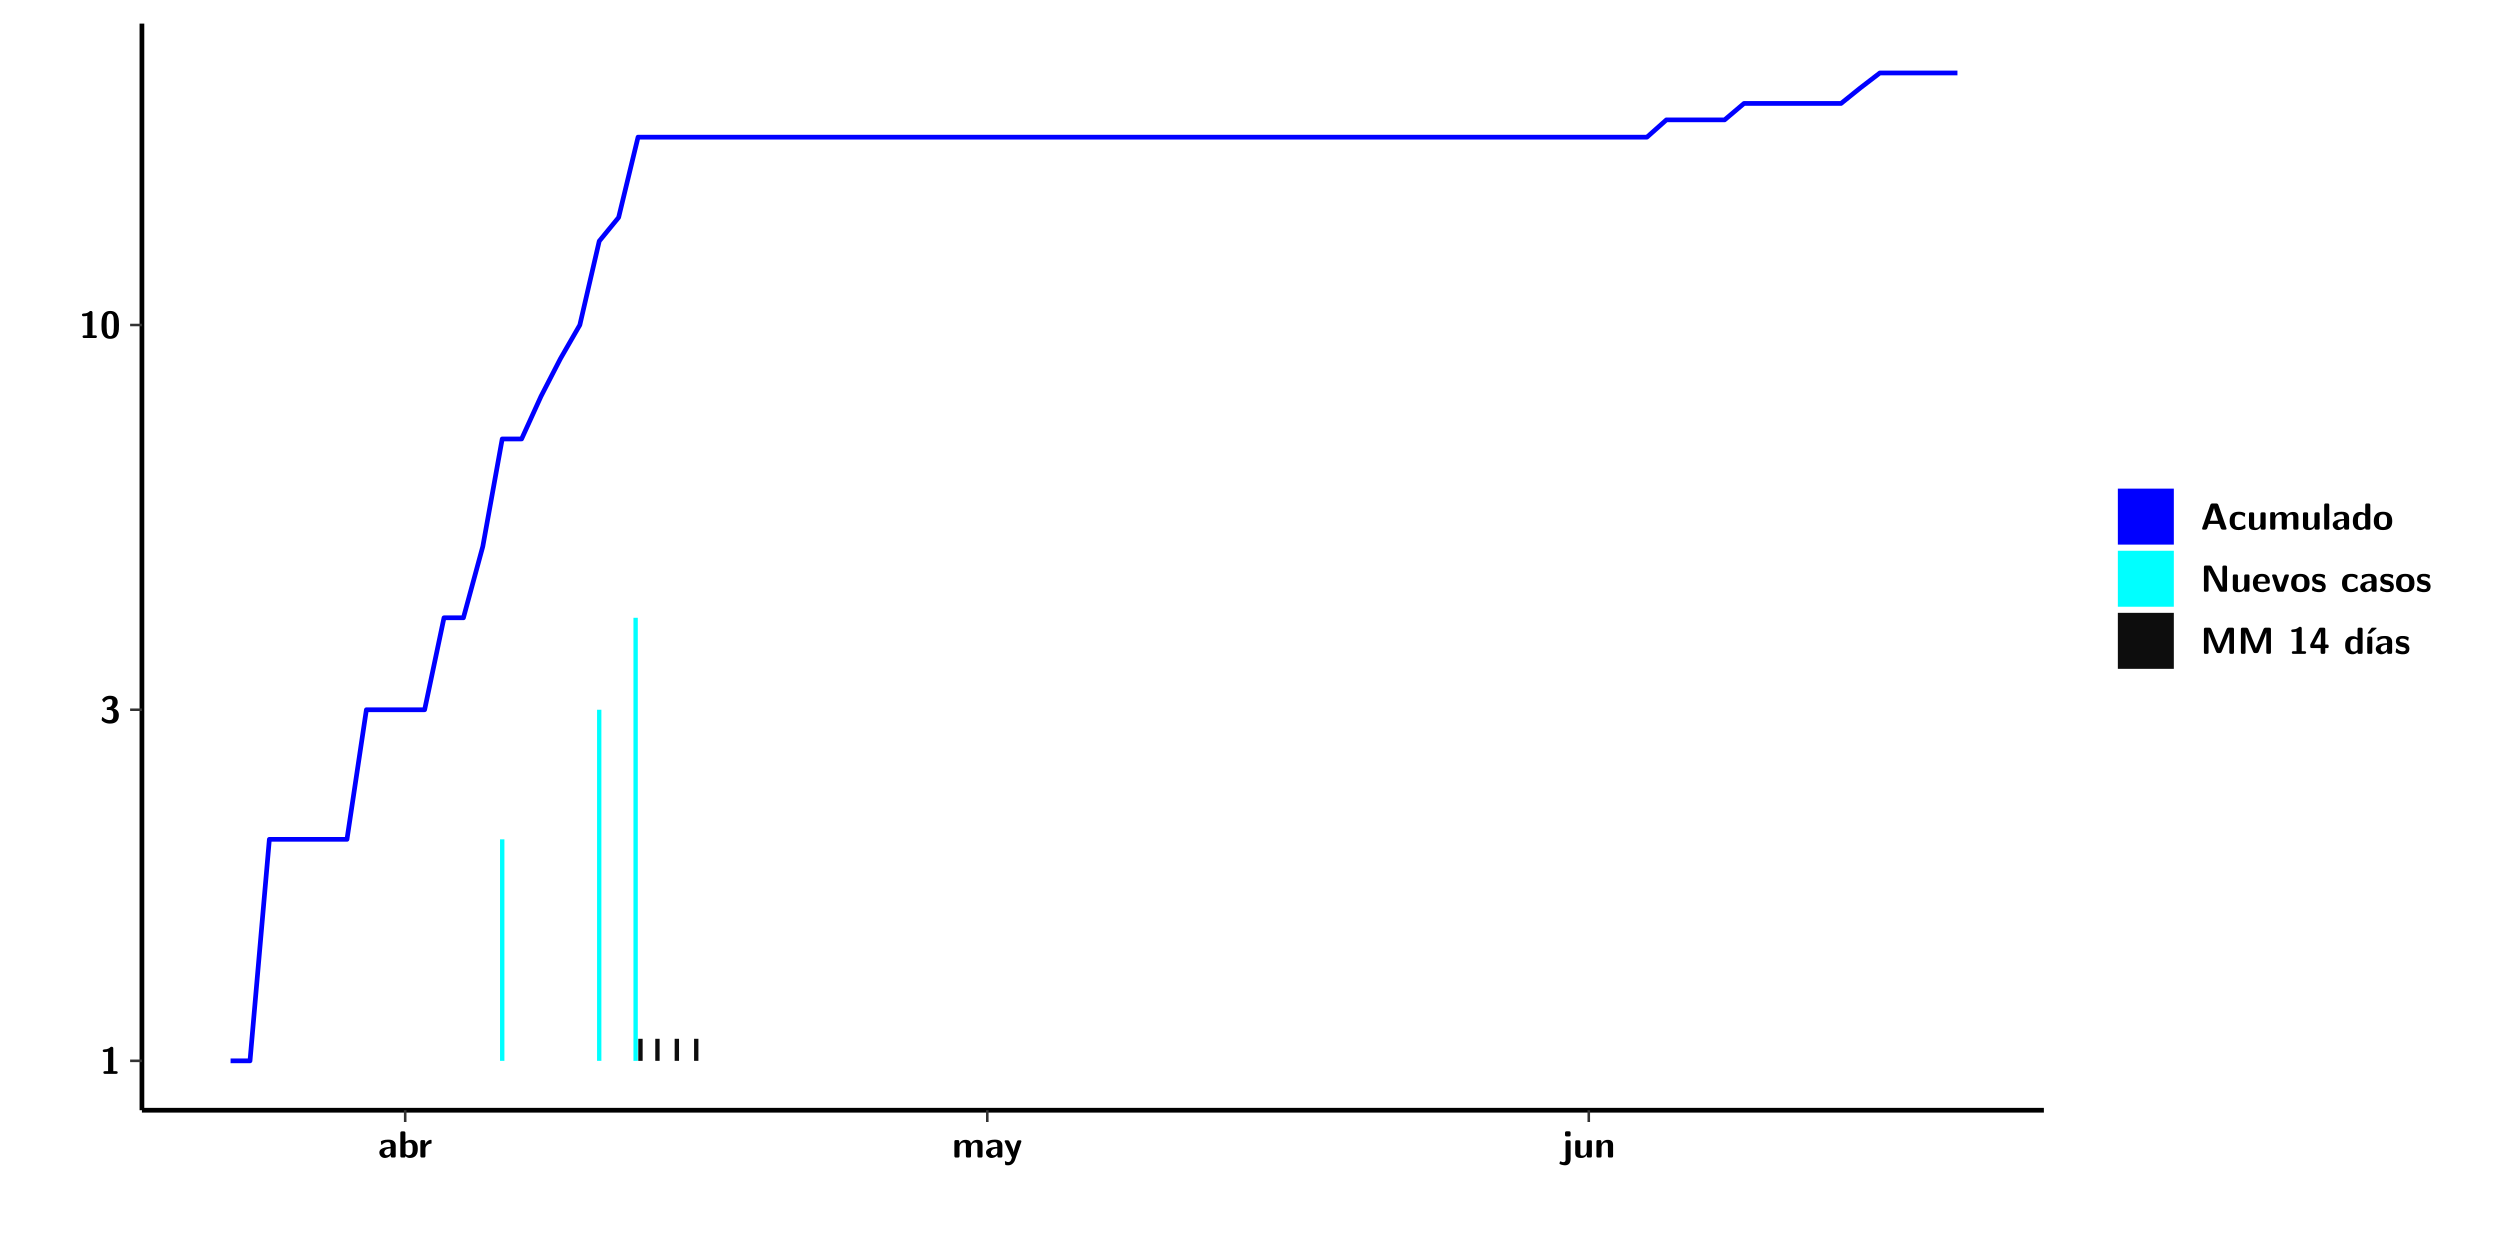
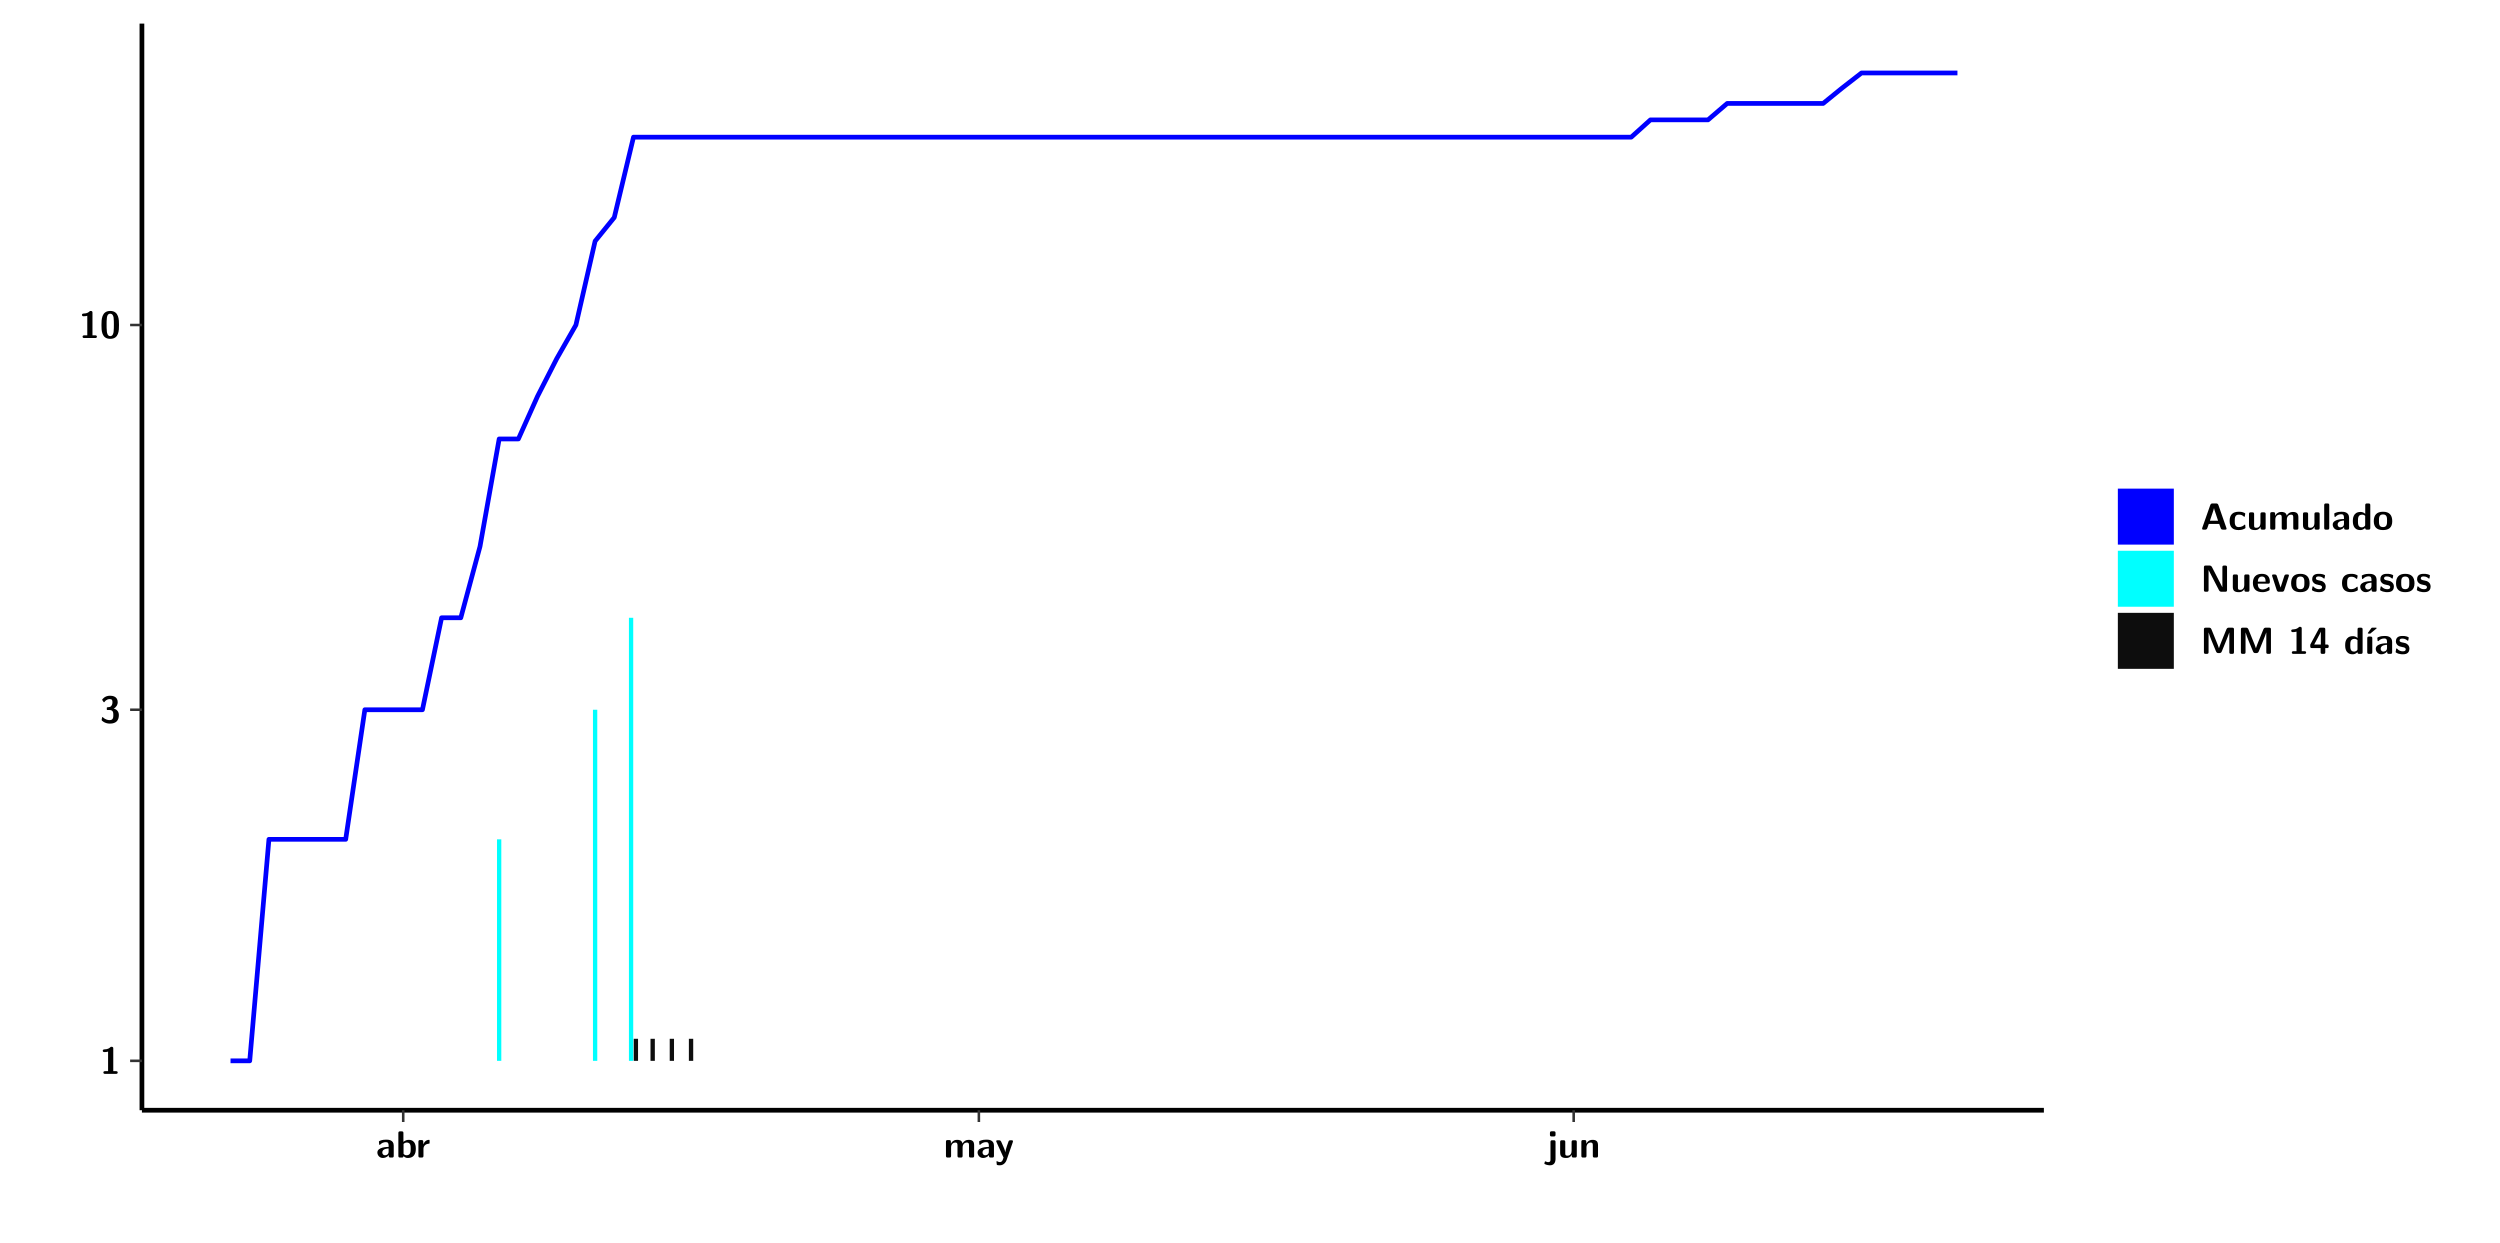
<svg xmlns="http://www.w3.org/2000/svg" xmlns:xlink="http://www.w3.org/1999/xlink" width="579.653pt" height="288pt" viewBox="0 0 579.653 288" version="1.1">
  <defs>
    <g>
      <symbol overflow="visible" id="glyph0-0">
        <path style="stroke:none;" d="" />
      </symbol>
      <symbol overflow="visible" id="glyph0-1">
        <path style="stroke:none;" d="M 3.109 -5.859 C 3.109 -6.016 3.109 -6.281 2.719 -6.281 C 2.547 -6.281 2.516 -6.266 2.406 -6.156 C 2.25 -6.016 1.922 -5.688 1.047 -5.672 C 0.891 -5.672 0.672 -5.609 0.672 -5.359 C 0.672 -5.047 0.969 -5.047 1.094 -5.047 C 1.344 -5.047 1.656 -5.078 1.906 -5.156 L 1.906 -0.625 L 1.234 -0.625 C 1.109 -0.625 0.812 -0.625 0.812 -0.312 C 0.812 0 1.109 0 1.234 0 L 3.719 0 C 3.828 0 4.141 0 4.141 -0.312 C 4.141 -0.625 3.828 -0.625 3.719 -0.625 L 3.109 -0.625 Z M 3.109 -5.859 " />
      </symbol>
      <symbol overflow="visible" id="glyph0-2">
        <path style="stroke:none;" d="M 0.844 -4.859 C 0.906 -4.766 0.953 -4.766 0.969 -4.766 C 1.031 -4.766 1.047 -4.797 1.094 -4.859 C 1.547 -5.5 2.172 -5.5 2.281 -5.5 C 2.844 -5.5 2.922 -5.203 2.922 -4.781 C 2.922 -4.656 2.922 -4.234 2.641 -3.906 C 2.438 -3.656 2.219 -3.641 1.953 -3.625 C 1.859 -3.609 1.688 -3.609 1.672 -3.578 C 1.609 -3.562 1.609 -3.5 1.609 -3.359 L 1.609 -3.203 C 1.609 -2.984 1.609 -2.969 1.844 -2.969 L 2.219 -2.969 C 3.031 -2.969 3.125 -2.469 3.125 -1.797 C 3.125 -1.203 3.062 -0.625 2.266 -0.625 C 1.984 -0.625 1.328 -0.688 0.75 -1.25 C 0.672 -1.328 0.656 -1.328 0.625 -1.328 C 0.531 -1.328 0.516 -1.25 0.516 -1.234 C 0.516 -1.234 0.406 -0.672 0.406 -0.625 C 0.406 -0.516 1.156 0.188 2.312 0.188 C 3.812 0.188 4.406 -0.609 4.406 -1.781 C 4.406 -2.562 3.984 -3.109 3.203 -3.297 C 3.906 -3.688 4.141 -4.266 4.141 -4.766 C 4.141 -6.156 2.891 -6.281 2.328 -6.281 C 1.125 -6.281 0.531 -5.422 0.531 -5.344 C 0.531 -5.297 0.594 -5.219 0.594 -5.219 Z M 0.844 -4.859 " />
      </symbol>
      <symbol overflow="visible" id="glyph0-3">
        <path style="stroke:none;" d="M 4.438 -3 C 4.438 -4.203 4.438 -6.281 2.406 -6.281 C 0.375 -6.281 0.375 -4.219 0.375 -3 C 0.375 -1.812 0.375 0.188 2.406 0.188 C 4.438 0.188 4.438 -1.781 4.438 -3 Z M 2.406 -0.438 C 1.75 -0.438 1.656 -1.25 1.625 -1.484 C 1.562 -1.953 1.562 -2.766 1.562 -3.125 C 1.562 -3.641 1.562 -4.203 1.625 -4.641 C 1.641 -4.875 1.734 -5.641 2.406 -5.641 C 3.047 -5.641 3.156 -4.906 3.188 -4.734 C 3.25 -4.281 3.25 -3.594 3.25 -3.125 C 3.25 -2.625 3.25 -1.953 3.188 -1.469 C 3.156 -1.234 3.062 -0.438 2.406 -0.438 Z M 2.406 -0.438 " />
      </symbol>
      <symbol overflow="visible" id="glyph0-4">
        <path style="stroke:none;" d="M 4.062 -2.766 C 4.062 -4.156 2.734 -4.156 2.297 -4.156 C 1.891 -4.156 1.453 -4.125 0.859 -3.891 C 0.672 -3.797 0.625 -3.781 0.625 -3.688 C 0.625 -3.625 0.688 -3.109 0.688 -3.047 C 0.703 -2.984 0.75 -2.938 0.812 -2.938 C 0.844 -2.938 0.875 -2.969 0.906 -3 C 1.281 -3.391 1.719 -3.578 2.266 -3.578 C 2.734 -3.578 2.875 -3.297 2.875 -2.781 L 2.875 -2.469 C 2.562 -2.469 0.266 -2.453 0.266 -1.172 C 0.266 -0.547 0.766 0.094 1.531 0.094 C 1.828 0.094 2.484 0.016 2.906 -0.594 L 2.906 -0.422 C 2.906 -0.141 2.969 0 3.328 0 L 3.641 0 C 3.984 0 4.062 -0.109 4.062 -0.422 Z M 2.875 -1.344 C 2.875 -0.531 2.047 -0.531 2.016 -0.531 C 1.641 -0.531 1.406 -0.844 1.406 -1.188 C 1.406 -2.047 2.625 -2.109 2.875 -2.109 Z M 2.875 -1.344 " />
      </symbol>
      <symbol overflow="visible" id="glyph0-5">
        <path style="stroke:none;" d="M 1.703 -5.656 C 1.703 -5.938 1.641 -6.078 1.281 -6.078 L 0.953 -6.078 C 0.641 -6.078 0.531 -5.984 0.531 -5.656 L 0.531 -0.422 C 0.531 -0.109 0.625 0 0.953 0 L 1.312 0 C 1.453 0 1.719 0 1.734 -0.344 C 2.125 0.094 2.578 0.094 2.719 0.094 C 4.578 0.094 4.578 -1.594 4.578 -2.031 C 4.578 -2.453 4.578 -4.109 2.938 -4.109 C 2.219 -4.109 1.781 -3.703 1.703 -3.625 Z M 1.734 -3.172 C 1.844 -3.281 2.109 -3.484 2.5 -3.484 C 3.391 -3.484 3.391 -2.672 3.391 -2.016 C 3.391 -1.375 3.391 -0.531 2.406 -0.531 C 2.047 -0.531 1.828 -0.75 1.734 -0.875 Z M 1.734 -3.172 " />
      </symbol>
      <symbol overflow="visible" id="glyph0-6">
        <path style="stroke:none;" d="M 1.703 -2.016 C 1.703 -2.844 2.391 -3.188 2.938 -3.219 C 3.109 -3.234 3.125 -3.234 3.125 -3.469 L 3.125 -3.875 C 3.125 -4.047 3.125 -4.109 2.969 -4.109 C 2.719 -4.109 2.078 -4.031 1.672 -3.078 L 1.656 -3.078 L 1.656 -3.641 C 1.656 -3.922 1.594 -4.062 1.234 -4.062 L 0.953 -4.062 C 0.641 -4.062 0.531 -3.969 0.531 -3.641 L 0.531 -0.422 C 0.531 -0.109 0.625 0 0.953 0 L 1.281 0 C 1.609 0 1.703 -0.109 1.703 -0.422 Z M 1.703 -2.016 " />
      </symbol>
      <symbol overflow="visible" id="glyph0-7">
        <path style="stroke:none;" d="M 7.062 -2.844 C 7.062 -3.75 6.672 -4.109 5.781 -4.109 C 5.156 -4.109 4.688 -3.828 4.359 -3.25 C 4.219 -4.078 3.484 -4.109 3.109 -4.109 C 2.938 -4.109 2.578 -4.109 2.188 -3.828 C 1.906 -3.625 1.734 -3.344 1.672 -3.203 L 1.672 -3.641 C 1.672 -3.922 1.609 -4.062 1.25 -4.062 L 0.953 -4.062 C 0.625 -4.062 0.531 -3.969 0.531 -3.641 L 0.531 -0.422 C 0.531 -0.109 0.625 0 0.953 0 L 1.297 0 C 1.625 0 1.719 -0.109 1.719 -0.422 L 1.719 -2.359 C 1.719 -3.141 2.25 -3.484 2.688 -3.484 C 3.109 -3.484 3.203 -3.297 3.203 -2.828 L 3.203 -0.422 C 3.203 -0.109 3.297 0 3.625 0 L 3.969 0 C 4.297 0 4.391 -0.109 4.391 -0.422 L 4.391 -2.359 C 4.391 -3.141 4.922 -3.484 5.359 -3.484 C 5.781 -3.484 5.875 -3.297 5.875 -2.828 L 5.875 -0.422 C 5.875 -0.109 5.969 0 6.297 0 L 6.641 0 C 6.984 0 7.062 -0.109 7.062 -0.422 Z M 7.062 -2.844 " />
      </symbol>
      <symbol overflow="visible" id="glyph0-8">
        <path style="stroke:none;" d="M 4.109 -3.609 C 4.141 -3.719 4.141 -3.734 4.141 -3.781 C 4.141 -4.016 3.906 -4.016 3.797 -4.016 L 3.609 -4.016 C 3.469 -4.016 3.266 -4.016 3.141 -3.812 C 3.109 -3.766 2.406 -1.828 2.359 -1.25 L 2.344 -1.25 C 2.312 -1.672 1.953 -2.484 1.562 -3.328 C 1.328 -3.891 1.266 -4.016 0.828 -4.016 L 0.594 -4.016 C 0.469 -4.016 0.25 -4.016 0.25 -3.781 C 0.25 -3.75 0.281 -3.688 0.297 -3.641 L 1.953 0 C 1.891 0.188 1.859 0.281 1.828 0.375 C 1.734 0.656 1.578 1.047 1.109 1.047 C 0.812 1.047 0.609 0.922 0.516 0.875 C 0.469 0.844 0.453 0.828 0.422 0.828 C 0.391 0.828 0.312 0.859 0.312 0.969 C 0.312 1.031 0.375 1.641 0.391 1.672 C 0.469 1.781 0.953 1.797 1.094 1.797 C 2.172 1.797 2.609 0.766 2.672 0.547 Z M 4.109 -3.609 " />
      </symbol>
      <symbol overflow="visible" id="glyph0-9">
        <path style="stroke:none;" d="M 1.969 -5.672 C 1.969 -5.953 1.906 -6.094 1.547 -6.094 L 1.094 -6.094 C 0.766 -6.094 0.672 -5.984 0.672 -5.672 L 0.672 -5.312 C 0.672 -5.031 0.734 -4.891 1.094 -4.891 L 1.547 -4.891 C 1.875 -4.891 1.969 -5 1.969 -5.312 Z M 0.797 0.484 C 0.797 0.703 0.797 1.062 0.25 1.062 C 0.156 1.062 -0.094 1.031 -0.266 0.922 C -0.359 0.875 -0.375 0.875 -0.406 0.875 C -0.484 0.875 -0.5 0.922 -0.547 1.094 C -0.609 1.281 -0.625 1.359 -0.625 1.391 C -0.625 1.547 0.109 1.797 0.656 1.797 C 1.625 1.797 1.969 1.141 1.969 0.281 L 1.969 -3.594 C 1.969 -3.875 1.906 -4.016 1.547 -4.016 L 1.219 -4.016 C 0.891 -4.016 0.797 -3.906 0.797 -3.594 Z M 0.797 0.484 " />
      </symbol>
      <symbol overflow="visible" id="glyph0-10">
        <path style="stroke:none;" d="M 4.391 -3.594 C 4.391 -3.875 4.328 -4.016 3.969 -4.016 L 3.609 -4.016 C 3.281 -4.016 3.188 -3.906 3.188 -3.594 L 3.188 -1.516 C 3.188 -0.938 2.891 -0.438 2.266 -0.438 C 1.766 -0.438 1.719 -0.562 1.719 -1.031 L 1.719 -3.594 C 1.719 -3.875 1.656 -4.016 1.297 -4.016 L 0.953 -4.016 C 0.625 -4.016 0.531 -3.922 0.531 -3.594 L 0.531 -1.109 C 0.531 -0.172 1.031 0.094 1.953 0.094 C 2.188 0.094 2.812 0.094 3.219 -0.656 L 3.219 -0.422 C 3.219 -0.141 3.281 0 3.641 0 L 3.969 0 C 4.297 0 4.391 -0.109 4.391 -0.422 Z M 4.391 -3.594 " />
      </symbol>
      <symbol overflow="visible" id="glyph0-11">
        <path style="stroke:none;" d="M 4.391 -2.844 C 4.391 -3.75 4 -4.109 3.109 -4.109 C 2.188 -4.109 1.781 -3.438 1.672 -3.203 L 1.672 -3.641 C 1.672 -3.922 1.609 -4.062 1.25 -4.062 L 0.953 -4.062 C 0.625 -4.062 0.531 -3.969 0.531 -3.641 L 0.531 -0.422 C 0.531 -0.109 0.625 0 0.953 0 L 1.297 0 C 1.625 0 1.719 -0.109 1.719 -0.422 L 1.719 -2.359 C 1.719 -3.125 2.219 -3.484 2.688 -3.484 C 3.109 -3.484 3.188 -3.281 3.188 -2.828 L 3.188 -0.422 C 3.188 -0.141 3.25 0 3.609 0 L 3.969 0 C 4.297 0 4.391 -0.109 4.391 -0.422 Z M 4.391 -2.844 " />
      </symbol>
      <symbol overflow="visible" id="glyph0-12">
        <path style="stroke:none;" d="M 4.156 -5.703 C 4.031 -6.078 3.766 -6.078 3.594 -6.078 L 2.828 -6.078 C 2.641 -6.078 2.391 -6.078 2.266 -5.703 L 0.406 -0.406 C 0.375 -0.297 0.375 -0.281 0.375 -0.234 C 0.375 0 0.594 0 0.703 0 L 1.031 0 C 1.188 0 1.453 0 1.578 -0.344 L 1.922 -1.328 L 4.344 -1.328 L 4.641 -0.484 C 4.75 -0.172 4.812 0 5.234 0 L 5.703 0 C 5.828 0 6.047 0 6.047 -0.234 C 6.047 -0.281 6.047 -0.297 6 -0.406 Z M 2.812 -3.938 C 2.938 -4.328 3.062 -4.656 3.125 -4.969 L 3.141 -4.969 C 3.188 -4.766 3.188 -4.75 3.25 -4.547 L 4.078 -2.078 L 2.188 -2.078 Z M 2.812 -3.938 " />
      </symbol>
      <symbol overflow="visible" id="glyph0-13">
        <path style="stroke:none;" d="M 4 -0.438 C 4 -0.531 3.969 -0.938 3.953 -1.047 C 3.953 -1.078 3.938 -1.172 3.844 -1.172 C 3.812 -1.172 3.797 -1.172 3.703 -1.078 C 3.562 -0.953 3.141 -0.594 2.422 -0.594 C 1.516 -0.594 1.516 -1.469 1.516 -2.031 C 1.516 -2.75 1.562 -3.484 2.453 -3.484 C 3.031 -3.484 3.266 -3.344 3.578 -3.078 C 3.688 -2.984 3.703 -2.984 3.734 -2.984 C 3.828 -2.984 3.844 -3.062 3.844 -3.094 C 3.859 -3.172 3.953 -3.656 3.953 -3.703 C 3.953 -3.781 3.891 -3.812 3.75 -3.891 C 3.328 -4.078 3.062 -4.156 2.453 -4.156 C 1.141 -4.156 0.328 -3.547 0.328 -2.016 C 0.328 -0.562 1.078 0.094 2.406 0.094 C 2.641 0.094 3.172 0.094 3.75 -0.203 C 4 -0.344 4 -0.344 4 -0.438 Z M 4 -0.438 " />
      </symbol>
      <symbol overflow="visible" id="glyph0-14">
        <path style="stroke:none;" d="M 1.703 -5.656 C 1.703 -5.938 1.641 -6.078 1.281 -6.078 L 0.953 -6.078 C 0.641 -6.078 0.531 -5.984 0.531 -5.656 L 0.531 -0.422 C 0.531 -0.109 0.625 0 0.953 0 L 1.281 0 C 1.609 0 1.703 -0.109 1.703 -0.422 Z M 1.703 -5.656 " />
      </symbol>
      <symbol overflow="visible" id="glyph0-15">
        <path style="stroke:none;" d="M 4.375 -5.656 C 4.375 -5.938 4.312 -6.078 3.953 -6.078 L 3.625 -6.078 C 3.297 -6.078 3.203 -5.969 3.203 -5.656 L 3.203 -3.672 C 2.812 -4.047 2.375 -4.109 2.109 -4.109 C 0.328 -4.109 0.328 -2.422 0.328 -2 C 0.328 -1.594 0.328 0.094 2.062 0.094 C 2.422 0.094 2.812 -0.016 3.188 -0.406 C 3.188 -0.094 3.297 0 3.609 0 L 3.953 0 C 4.281 0 4.375 -0.109 4.375 -0.422 Z M 3.188 -1.094 C 3.188 -0.953 3.188 -0.875 2.922 -0.688 C 2.703 -0.547 2.5 -0.531 2.406 -0.531 C 1.516 -0.531 1.516 -1.344 1.516 -2 C 1.516 -2.656 1.516 -3.484 2.5 -3.484 C 2.75 -3.484 2.984 -3.391 3.188 -3.203 Z M 3.188 -1.094 " />
      </symbol>
      <symbol overflow="visible" id="glyph0-16">
        <path style="stroke:none;" d="M 4.547 -1.969 C 4.547 -3.406 3.844 -4.156 2.406 -4.156 C 0.953 -4.156 0.266 -3.391 0.266 -1.969 C 0.266 -0.547 1.031 0.094 2.406 0.094 C 3.781 0.094 4.547 -0.531 4.547 -1.969 Z M 2.406 -0.594 C 1.469 -0.594 1.469 -1.375 1.469 -2.078 C 1.469 -2.75 1.469 -3.531 2.406 -3.531 C 3.344 -3.531 3.344 -2.766 3.344 -2.078 C 3.344 -1.391 3.344 -0.594 2.406 -0.594 Z M 2.406 -0.594 " />
      </symbol>
      <symbol overflow="visible" id="glyph0-17">
        <path style="stroke:none;" d="M 2.656 -5.734 C 2.469 -6.078 2.203 -6.078 2.031 -6.078 L 1.219 -6.078 C 0.906 -6.078 0.797 -5.984 0.797 -5.656 L 0.797 -0.422 C 0.797 -0.109 0.891 0 1.219 0 L 1.453 0 C 1.781 0 1.875 -0.109 1.875 -0.422 L 1.875 -5.016 L 1.891 -5.016 L 4.297 -0.344 C 4.484 0 4.75 0 4.922 0 L 5.734 0 C 6.062 0 6.156 -0.109 6.156 -0.422 L 6.156 -5.656 C 6.156 -5.938 6.094 -6.078 5.734 -6.078 L 5.5 -6.078 C 5.156 -6.078 5.078 -5.969 5.078 -5.656 L 5.078 -1.062 L 5.062 -1.062 Z M 2.656 -5.734 " />
      </symbol>
      <symbol overflow="visible" id="glyph0-18">
        <path style="stroke:none;" d="M 3.781 -1.875 C 3.984 -1.875 4.203 -1.891 4.203 -2.281 C 4.203 -3.406 3.672 -4.156 2.359 -4.156 C 0.969 -4.156 0.266 -3.375 0.266 -2.047 C 0.266 -0.609 1.109 0.094 2.484 0.094 C 2.812 0.094 3.312 0.047 3.891 -0.234 C 4.078 -0.328 4.141 -0.359 4.141 -0.469 C 4.141 -0.531 4.125 -0.781 4.109 -0.844 C 4.078 -1.125 4.062 -1.125 3.984 -1.125 C 3.953 -1.125 3.938 -1.125 3.844 -1.047 C 3.328 -0.594 2.797 -0.531 2.516 -0.531 C 1.531 -0.531 1.422 -1.312 1.391 -1.875 Z M 1.406 -2.344 C 1.422 -2.875 1.609 -3.531 2.359 -3.531 C 3.062 -3.531 3.203 -3.031 3.219 -2.344 Z M 1.406 -2.344 " />
      </symbol>
      <symbol overflow="visible" id="glyph0-19">
        <path style="stroke:none;" d="M 4.109 -3.609 C 4.141 -3.719 4.141 -3.75 4.141 -3.766 C 4.141 -4.016 3.922 -4.016 3.797 -4.016 L 3.609 -4.016 C 3.25 -4.016 3.141 -3.891 3.062 -3.641 L 2.203 -0.984 L 1.328 -3.641 C 1.266 -3.828 1.203 -4.016 0.781 -4.016 L 0.578 -4.016 C 0.453 -4.016 0.234 -4.016 0.234 -3.766 C 0.234 -3.75 0.234 -3.719 0.266 -3.609 L 1.312 -0.375 C 1.438 0 1.703 0 1.859 0 L 2.5 0 C 2.672 0 2.938 0 3.062 -0.375 Z M 4.109 -3.609 " />
      </symbol>
      <symbol overflow="visible" id="glyph0-20">
        <path style="stroke:none;" d="M 3.469 -1.234 C 3.469 -1.734 3.203 -2.031 3.047 -2.172 C 2.703 -2.484 2.391 -2.547 2.031 -2.609 C 1.547 -2.703 1.188 -2.766 1.188 -3.109 C 1.188 -3.469 1.484 -3.547 1.828 -3.547 C 2.406 -3.547 2.719 -3.328 2.953 -3.125 C 3.047 -3.047 3.062 -3.047 3.094 -3.047 C 3.188 -3.047 3.203 -3.125 3.203 -3.156 C 3.219 -3.219 3.312 -3.719 3.312 -3.766 C 3.312 -3.906 2.844 -4.031 2.75 -4.062 C 2.406 -4.156 2.125 -4.156 1.891 -4.156 C 1.5 -4.156 0.328 -4.156 0.328 -2.906 C 0.328 -2.484 0.516 -2.219 0.75 -2 C 1.062 -1.734 1.406 -1.672 1.906 -1.562 C 2.156 -1.531 2.609 -1.453 2.609 -1.062 C 2.609 -0.656 2.266 -0.594 1.922 -0.594 C 1.531 -0.594 1.047 -0.703 0.625 -1.188 C 0.594 -1.234 0.562 -1.266 0.516 -1.266 C 0.422 -1.266 0.406 -1.188 0.391 -1.125 C 0.375 -1.016 0.266 -0.516 0.266 -0.422 C 0.266 -0.266 0.922 -0.062 0.922 -0.047 C 1.406 0.094 1.766 0.094 1.922 0.094 C 2.359 0.094 3.469 0.062 3.469 -1.234 Z M 3.469 -1.234 " />
      </symbol>
      <symbol overflow="visible" id="glyph0-21">
        <path style="stroke:none;" d="M 4.859 -2.859 C 4.688 -2.422 4.359 -1.609 4.281 -1.312 C 4.203 -1.625 3.844 -2.484 3.656 -2.953 L 2.531 -5.719 C 2.391 -6.078 2.109 -6.078 1.953 -6.078 L 1.219 -6.078 C 0.906 -6.078 0.797 -5.984 0.797 -5.656 L 0.797 -0.422 C 0.797 -0.109 0.891 0 1.219 0 L 1.453 0 C 1.781 0 1.875 -0.109 1.875 -0.422 L 1.875 -4.953 L 1.891 -4.953 C 1.984 -4.562 2.375 -3.578 2.578 -3.062 L 3.609 -0.562 C 3.766 -0.188 3.969 -0.188 4.266 -0.188 C 4.562 -0.188 4.781 -0.188 4.938 -0.562 L 6.062 -3.328 C 6.141 -3.531 6.625 -4.719 6.672 -4.953 L 6.688 -4.953 L 6.688 -0.422 C 6.688 -0.141 6.75 0 7.109 0 L 7.344 0 C 7.672 0 7.766 -0.109 7.766 -0.422 L 7.766 -5.656 C 7.766 -5.938 7.703 -6.078 7.344 -6.078 L 6.609 -6.078 C 6.391 -6.078 6.172 -6.062 6.016 -5.703 Z M 4.859 -2.859 " />
      </symbol>
      <symbol overflow="visible" id="glyph0-22">
        <path style="stroke:none;" d="M 0.344 -2.297 C 0.266 -2.172 0.266 -2.141 0.266 -1.984 L 0.266 -1.766 C 0.266 -1.484 0.328 -1.344 0.688 -1.344 L 2.672 -1.344 L 2.672 -0.422 C 2.672 -0.141 2.719 0 3.078 0 L 3.328 0 C 3.656 0 3.75 -0.109 3.75 -0.422 L 3.75 -1.344 L 4.125 -1.344 C 4.391 -1.344 4.547 -1.406 4.547 -1.75 C 4.547 -2.078 4.422 -2.172 4.125 -2.172 L 3.75 -2.172 L 3.75 -5.656 C 3.75 -5.984 3.656 -6.078 3.328 -6.078 L 2.688 -6.078 C 2.531 -6.078 2.391 -6.078 2.281 -5.875 Z M 1.188 -2.172 C 2.578 -4.75 2.672 -5.016 2.703 -5.156 L 2.719 -5.156 L 2.719 -2.172 Z M 1.188 -2.172 " />
      </symbol>
      <symbol overflow="visible" id="glyph0-23">
        <path style="stroke:none;" d="M 3.906 -5.844 C 3.953 -5.875 4 -5.922 4 -5.969 C 4 -6.078 3.906 -6.078 3.766 -6.078 L 3.047 -6.078 C 2.875 -6.078 2.859 -6.078 2.781 -5.984 L 2.031 -4.953 C 1.953 -4.859 1.953 -4.844 1.953 -4.828 C 1.953 -4.703 2.047 -4.703 2.188 -4.703 L 2.516 -4.703 Z M 3.906 -5.844 " />
      </symbol>
      <symbol overflow="visible" id="glyph0-24">
        <path style="stroke:none;" d="M 1.703 -3.594 C 1.703 -3.875 1.641 -4.016 1.281 -4.016 L 0.953 -4.016 C 0.641 -4.016 0.531 -3.922 0.531 -3.594 L 0.531 -0.422 C 0.531 -0.109 0.625 0 0.953 0 L 1.281 0 C 1.609 0 1.703 -0.109 1.703 -0.422 Z M 1.703 -3.594 " />
      </symbol>
    </g>
    <clipPath id="clip1">
      <path d="M 0 0 L 576.008 0 L 576.008 288 L 0 288 Z M 0 0 " />
    </clipPath>
    <clipPath id="clip2">
      <path d="M 32.906 5.477 L 473.898 5.477 L 473.898 257.414 L 32.906 257.414 Z M 32.906 5.477 " />
    </clipPath>
  </defs>
  <g id="surface1">
    <g clip-path="url(#clip1)" clip-rule="nonzero">
      <path style="fill-rule:nonzero;fill:rgb(100%,100%,100%);fill-opacity:1;stroke-width:0.598;stroke-linecap:round;stroke-linejoin:round;stroke:rgb(100%,100%,100%);stroke-opacity:1;stroke-miterlimit:10;" d="M 0 0 L 0 288.004 L 576.008 288.004 L 576.008 0 Z M 0 0 " transform="matrix(1,0,0,-1,0,288)" />
    </g>
    <g clip-path="url(#clip2)" clip-rule="nonzero">
      <path style=" stroke:none;fill-rule:nonzero;fill:rgb(100%,100%,100%);fill-opacity:1;" d="M 32.906 257.414 L 32.906 5.477 L 473.898 5.477 L 473.898 257.414 Z M 32.906 257.414 " />
    </g>
-     <path style=" stroke:none;fill-rule:nonzero;fill:rgb(0%,100%,100%);fill-opacity:1;" d="M 115.938 245.969 L 115.938 194.609 L 116.953 194.609 L 116.953 245.969 Z M 115.938 245.969 " />
-     <path style=" stroke:none;fill-rule:nonzero;fill:rgb(0%,100%,100%);fill-opacity:1;" d="M 138.434 245.969 L 138.434 164.562 L 139.438 164.562 L 139.438 245.969 Z M 138.434 245.969 " />
-     <path style=" stroke:none;fill-rule:nonzero;fill:rgb(0%,100%,100%);fill-opacity:1;" d="M 146.871 245.969 L 146.871 143.242 L 147.879 143.242 L 147.879 245.969 Z M 146.871 245.969 " />
-     <path style=" stroke:none;fill-rule:nonzero;fill:rgb(4.999%,4.999%,4.999%);fill-opacity:1;" d="M 147.988 245.969 L 147.988 240.855 L 149.004 240.855 L 149.004 245.969 Z M 147.988 245.969 " />
-     <path style=" stroke:none;fill-rule:nonzero;fill:rgb(4.999%,4.999%,4.999%);fill-opacity:1;" d="M 151.934 245.969 L 151.934 240.855 L 152.938 240.855 L 152.938 245.969 Z M 151.934 245.969 " />
-     <path style=" stroke:none;fill-rule:nonzero;fill:rgb(4.999%,4.999%,4.999%);fill-opacity:1;" d="M 156.426 245.969 L 156.426 240.855 L 157.441 240.855 L 157.441 245.969 Z M 156.426 245.969 " />
-     <path style=" stroke:none;fill-rule:nonzero;fill:rgb(4.999%,4.999%,4.999%);fill-opacity:1;" d="M 160.93 245.969 L 160.93 240.855 L 161.934 240.855 L 161.934 245.969 Z M 160.93 245.969 " />
-     <path style="fill:none;stroke-width:1.096;stroke-linecap:butt;stroke-linejoin:round;stroke:rgb(0%,0%,100%);stroke-opacity:1;stroke-miterlimit:10;" d="M 53.461 42.031 L 57.965 42.031 L 62.457 93.391 L 80.449 93.391 L 84.953 123.438 L 98.453 123.438 L 102.945 144.758 L 107.449 144.758 L 111.941 161.289 L 116.445 186.223 L 120.938 186.223 L 125.441 196.117 L 129.945 204.844 L 134.438 212.645 L 138.941 232.094 L 143.434 237.582 L 147.938 256.203 L 381.871 256.203 L 386.375 260.207 L 399.867 260.207 L 404.367 264.012 L 426.863 264.012 L 431.359 267.629 L 435.859 271.078 L 453.855 271.078 " transform="matrix(1,0,0,-1,0,288)" />
+     <path style=" stroke:none;fill-rule:nonzero;fill:rgb(0%,100%,100%);fill-opacity:1;" d="M 115.238 245.969 L 115.238 194.609 L 116.234 194.609 L 116.234 245.969 Z M 115.238 245.969 " />
+     <path style=" stroke:none;fill-rule:nonzero;fill:rgb(0%,100%,100%);fill-opacity:1;" d="M 137.484 245.969 L 137.484 164.562 L 138.484 164.562 L 138.484 245.969 Z M 137.484 245.969 " />
+     <path style=" stroke:none;fill-rule:nonzero;fill:rgb(0%,100%,100%);fill-opacity:1;" d="M 145.824 245.969 L 145.824 143.242 L 146.82 143.242 L 146.82 245.969 Z M 145.824 245.969 " />
+     <path style=" stroke:none;fill-rule:nonzero;fill:rgb(4.999%,4.999%,4.999%);fill-opacity:1;" d="M 146.941 245.969 L 146.941 240.855 L 147.938 240.855 L 147.938 245.969 Z M 146.941 245.969 " />
+     <path style=" stroke:none;fill-rule:nonzero;fill:rgb(4.999%,4.999%,4.999%);fill-opacity:1;" d="M 150.828 245.969 L 150.828 240.855 L 151.832 240.855 L 151.832 245.969 Z M 150.828 245.969 " />
+     <path style=" stroke:none;fill-rule:nonzero;fill:rgb(4.999%,4.999%,4.999%);fill-opacity:1;" d="M 155.281 245.969 L 155.281 240.855 L 156.277 240.855 L 156.277 245.969 Z M 155.281 245.969 " />
+     <path style=" stroke:none;fill-rule:nonzero;fill:rgb(4.999%,4.999%,4.999%);fill-opacity:1;" d="M 159.723 245.969 L 159.723 240.855 L 160.73 240.855 L 160.73 245.969 Z M 159.723 245.969 " />
+     <path style="fill:none;stroke-width:1.096;stroke-linecap:butt;stroke-linejoin:round;stroke:rgb(0%,0%,100%);stroke-opacity:1;stroke-miterlimit:10;" d="M 53.449 42.031 L 57.902 42.031 L 62.355 93.391 L 80.152 93.391 L 84.594 123.438 L 97.945 123.438 L 102.387 144.758 L 106.84 144.758 L 111.293 161.289 L 115.738 186.223 L 120.191 186.223 L 124.633 196.117 L 129.086 204.844 L 133.531 212.645 L 137.984 232.094 L 142.426 237.582 L 146.883 256.203 L 378.227 256.203 L 382.672 260.207 L 396.02 260.207 L 400.465 264.012 L 422.711 264.012 L 427.164 267.629 L 431.605 271.078 L 453.855 271.078 " transform="matrix(1,0,0,-1,0,288)" />
    <path style="fill:none;stroke-width:1.096;stroke-linecap:butt;stroke-linejoin:round;stroke:rgb(0%,0%,0%);stroke-opacity:1;stroke-miterlimit:10;" d="M 32.906 30.586 L 32.906 282.523 " transform="matrix(1,0,0,-1,0,288)" />
    <g style="fill:rgb(0%,0%,0%);fill-opacity:1;">
      <use xlink:href="#glyph0-1" x="23.153" y="248.986" />
    </g>
    <g style="fill:rgb(0%,0%,0%);fill-opacity:1;">
      <use xlink:href="#glyph0-2" x="23.153" y="167.592" />
    </g>
    <g style="fill:rgb(0%,0%,0%);fill-opacity:1;">
      <use xlink:href="#glyph0-1" x="18.331" y="78.376" />
      <use xlink:href="#glyph0-3" x="23.153" y="78.376" />
    </g>
    <path style="fill:none;stroke-width:0.598;stroke-linecap:butt;stroke-linejoin:round;stroke:rgb(20%,20%,20%);stroke-opacity:1;stroke-miterlimit:10;" d="M 30.168 42.031 L 32.906 42.031 " transform="matrix(1,0,0,-1,0,288)" />
    <path style="fill:none;stroke-width:0.598;stroke-linecap:butt;stroke-linejoin:round;stroke:rgb(20%,20%,20%);stroke-opacity:1;stroke-miterlimit:10;" d="M 30.168 123.438 L 32.906 123.438 " transform="matrix(1,0,0,-1,0,288)" />
    <path style="fill:none;stroke-width:0.598;stroke-linecap:butt;stroke-linejoin:round;stroke:rgb(20%,20%,20%);stroke-opacity:1;stroke-miterlimit:10;" d="M 30.168 212.645 L 32.906 212.645 " transform="matrix(1,0,0,-1,0,288)" />
    <path style="fill:none;stroke-width:1.096;stroke-linecap:butt;stroke-linejoin:round;stroke:rgb(0%,0%,0%);stroke-opacity:1;stroke-miterlimit:10;" d="M 32.906 30.586 L 473.898 30.586 " transform="matrix(1,0,0,-1,0,288)" />
-     <path style="fill:none;stroke-width:0.598;stroke-linecap:butt;stroke-linejoin:round;stroke:rgb(20%,20%,20%);stroke-opacity:1;stroke-miterlimit:10;" d="M 93.949 27.848 L 93.949 30.586 " transform="matrix(1,0,0,-1,0,288)" />
-     <path style="fill:none;stroke-width:0.598;stroke-linecap:butt;stroke-linejoin:round;stroke:rgb(20%,20%,20%);stroke-opacity:1;stroke-miterlimit:10;" d="M 228.914 27.848 L 228.914 30.586 " transform="matrix(1,0,0,-1,0,288)" />
-     <path style="fill:none;stroke-width:0.598;stroke-linecap:butt;stroke-linejoin:round;stroke:rgb(20%,20%,20%);stroke-opacity:1;stroke-miterlimit:10;" d="M 368.375 27.848 L 368.375 30.586 " transform="matrix(1,0,0,-1,0,288)" />
+     <path style="fill:none;stroke-width:0.598;stroke-linecap:butt;stroke-linejoin:round;stroke:rgb(20%,20%,20%);stroke-opacity:1;stroke-miterlimit:10;" d="M 93.492 27.848 L 93.492 30.586 " transform="matrix(1,0,0,-1,0,288)" />
+     <path style="fill:none;stroke-width:0.598;stroke-linecap:butt;stroke-linejoin:round;stroke:rgb(20%,20%,20%);stroke-opacity:1;stroke-miterlimit:10;" d="M 226.961 27.848 L 226.961 30.586 " transform="matrix(1,0,0,-1,0,288)" />
+     <path style="fill:none;stroke-width:0.598;stroke-linecap:butt;stroke-linejoin:round;stroke:rgb(20%,20%,20%);stroke-opacity:1;stroke-miterlimit:10;" d="M 364.875 27.848 L 364.875 30.586 " transform="matrix(1,0,0,-1,0,288)" />
    <g style="fill:rgb(0%,0%,0%);fill-opacity:1;">
-       <use xlink:href="#glyph0-4" x="87.689" y="268.394" />
-       <use xlink:href="#glyph0-5" x="92.292" y="268.394" />
+       <use xlink:href="#glyph0-4" x="87.231" y="268.394" />
+       <use xlink:href="#glyph0-5" x="91.834" y="268.394" />
    </g>
    <g style="fill:rgb(0%,0%,0%);fill-opacity:1;">
-       <use xlink:href="#glyph0-6" x="96.939" y="268.394" />
+       <use xlink:href="#glyph0-6" x="96.481" y="268.394" />
    </g>
    <g style="fill:rgb(0%,0%,0%);fill-opacity:1;">
-       <use xlink:href="#glyph0-7" x="220.753" y="268.394" />
-       <use xlink:href="#glyph0-4" x="228.351" y="268.394" />
+       <use xlink:href="#glyph0-7" x="218.801" y="268.394" />
+       <use xlink:href="#glyph0-4" x="226.399" y="268.394" />
    </g>
    <g style="fill:rgb(0%,0%,0%);fill-opacity:1;">
-       <use xlink:href="#glyph0-8" x="232.682" y="268.394" />
+       <use xlink:href="#glyph0-8" x="230.73" y="268.394" />
    </g>
    <g style="fill:rgb(0%,0%,0%);fill-opacity:1;">
-       <use xlink:href="#glyph0-9" x="362.195" y="268.394" />
-       <use xlink:href="#glyph0-10" x="364.703" y="268.394" />
-       <use xlink:href="#glyph0-11" x="369.622" y="268.394" />
+       <use xlink:href="#glyph0-9" x="358.698" y="268.394" />
+       <use xlink:href="#glyph0-10" x="361.206" y="268.394" />
+       <use xlink:href="#glyph0-11" x="366.125" y="268.394" />
    </g>
    <path style=" stroke:none;fill-rule:nonzero;fill:rgb(100%,100%,100%);fill-opacity:1;" d="M 484.859 161.262 L 484.859 101.625 L 570.527 101.625 L 570.527 161.262 Z M 484.859 161.262 " />
    <path style=" stroke:none;fill-rule:nonzero;fill:rgb(0%,0%,100%);fill-opacity:1;" d="M 491.047 126.273 L 491.047 113.293 L 504.027 113.293 L 504.027 126.273 Z M 491.047 126.273 " />
    <path style=" stroke:none;fill-rule:nonzero;fill:rgb(0%,100%,100%);fill-opacity:1;" d="M 491.047 140.68 L 491.047 127.699 L 504.027 127.699 L 504.027 140.68 Z M 491.047 140.68 " />
    <path style=" stroke:none;fill-rule:nonzero;fill:rgb(4.999%,4.999%,4.999%);fill-opacity:1;" d="M 491.047 155.078 L 491.047 142.094 L 504.027 142.094 L 504.027 155.078 Z M 491.047 155.078 " />
    <g style="fill:rgb(0%,0%,0%);fill-opacity:1;">
      <use xlink:href="#glyph0-12" x="510.207" y="122.809" />
      <use xlink:href="#glyph0-13" x="516.636" y="122.809" />
      <use xlink:href="#glyph0-10" x="520.922" y="122.809" />
      <use xlink:href="#glyph0-7" x="525.841" y="122.809" />
      <use xlink:href="#glyph0-10" x="533.44" y="122.809" />
      <use xlink:href="#glyph0-14" x="538.359" y="122.809" />
      <use xlink:href="#glyph0-4" x="540.6" y="122.809" />
      <use xlink:href="#glyph0-15" x="545.203" y="122.809" />
      <use xlink:href="#glyph0-16" x="550.122" y="122.809" />
    </g>
    <g style="fill:rgb(0%,0%,0%);fill-opacity:1;">
      <use xlink:href="#glyph0-17" x="510.207" y="137.205" />
      <use xlink:href="#glyph0-10" x="517.172" y="137.205" />
      <use xlink:href="#glyph0-18" x="522.092" y="137.205" />
      <use xlink:href="#glyph0-19" x="526.573" y="137.205" />
      <use xlink:href="#glyph0-16" x="530.956" y="137.205" />
      <use xlink:href="#glyph0-20" x="535.778" y="137.205" />
    </g>
    <g style="fill:rgb(0%,0%,0%);fill-opacity:1;">
      <use xlink:href="#glyph0-13" x="542.693" y="137.205" />
      <use xlink:href="#glyph0-4" x="546.979" y="137.205" />
      <use xlink:href="#glyph0-20" x="551.582" y="137.205" />
      <use xlink:href="#glyph0-16" x="555.279" y="137.205" />
      <use xlink:href="#glyph0-20" x="560.1" y="137.205" />
    </g>
    <g style="fill:rgb(0%,0%,0%);fill-opacity:1;">
      <use xlink:href="#glyph0-21" x="510.207" y="151.611" />
      <use xlink:href="#glyph0-21" x="518.779" y="151.611" />
    </g>
    <g style="fill:rgb(0%,0%,0%);fill-opacity:1;">
      <use xlink:href="#glyph0-1" x="530.569" y="151.611" />
      <use xlink:href="#glyph0-22" x="535.391" y="151.611" />
    </g>
    <g style="fill:rgb(0%,0%,0%);fill-opacity:1;">
      <use xlink:href="#glyph0-15" x="543.422" y="151.611" />
    </g>
    <g style="fill:rgb(0%,0%,0%);fill-opacity:1;">
      <use xlink:href="#glyph0-23" x="547.052" y="151.611" />
    </g>
    <g style="fill:rgb(0%,0%,0%);fill-opacity:1;">
      <use xlink:href="#glyph0-24" x="548.341" y="151.611" />
      <use xlink:href="#glyph0-4" x="550.582" y="151.611" />
      <use xlink:href="#glyph0-20" x="555.185" y="151.611" />
    </g>
  </g>
</svg>
